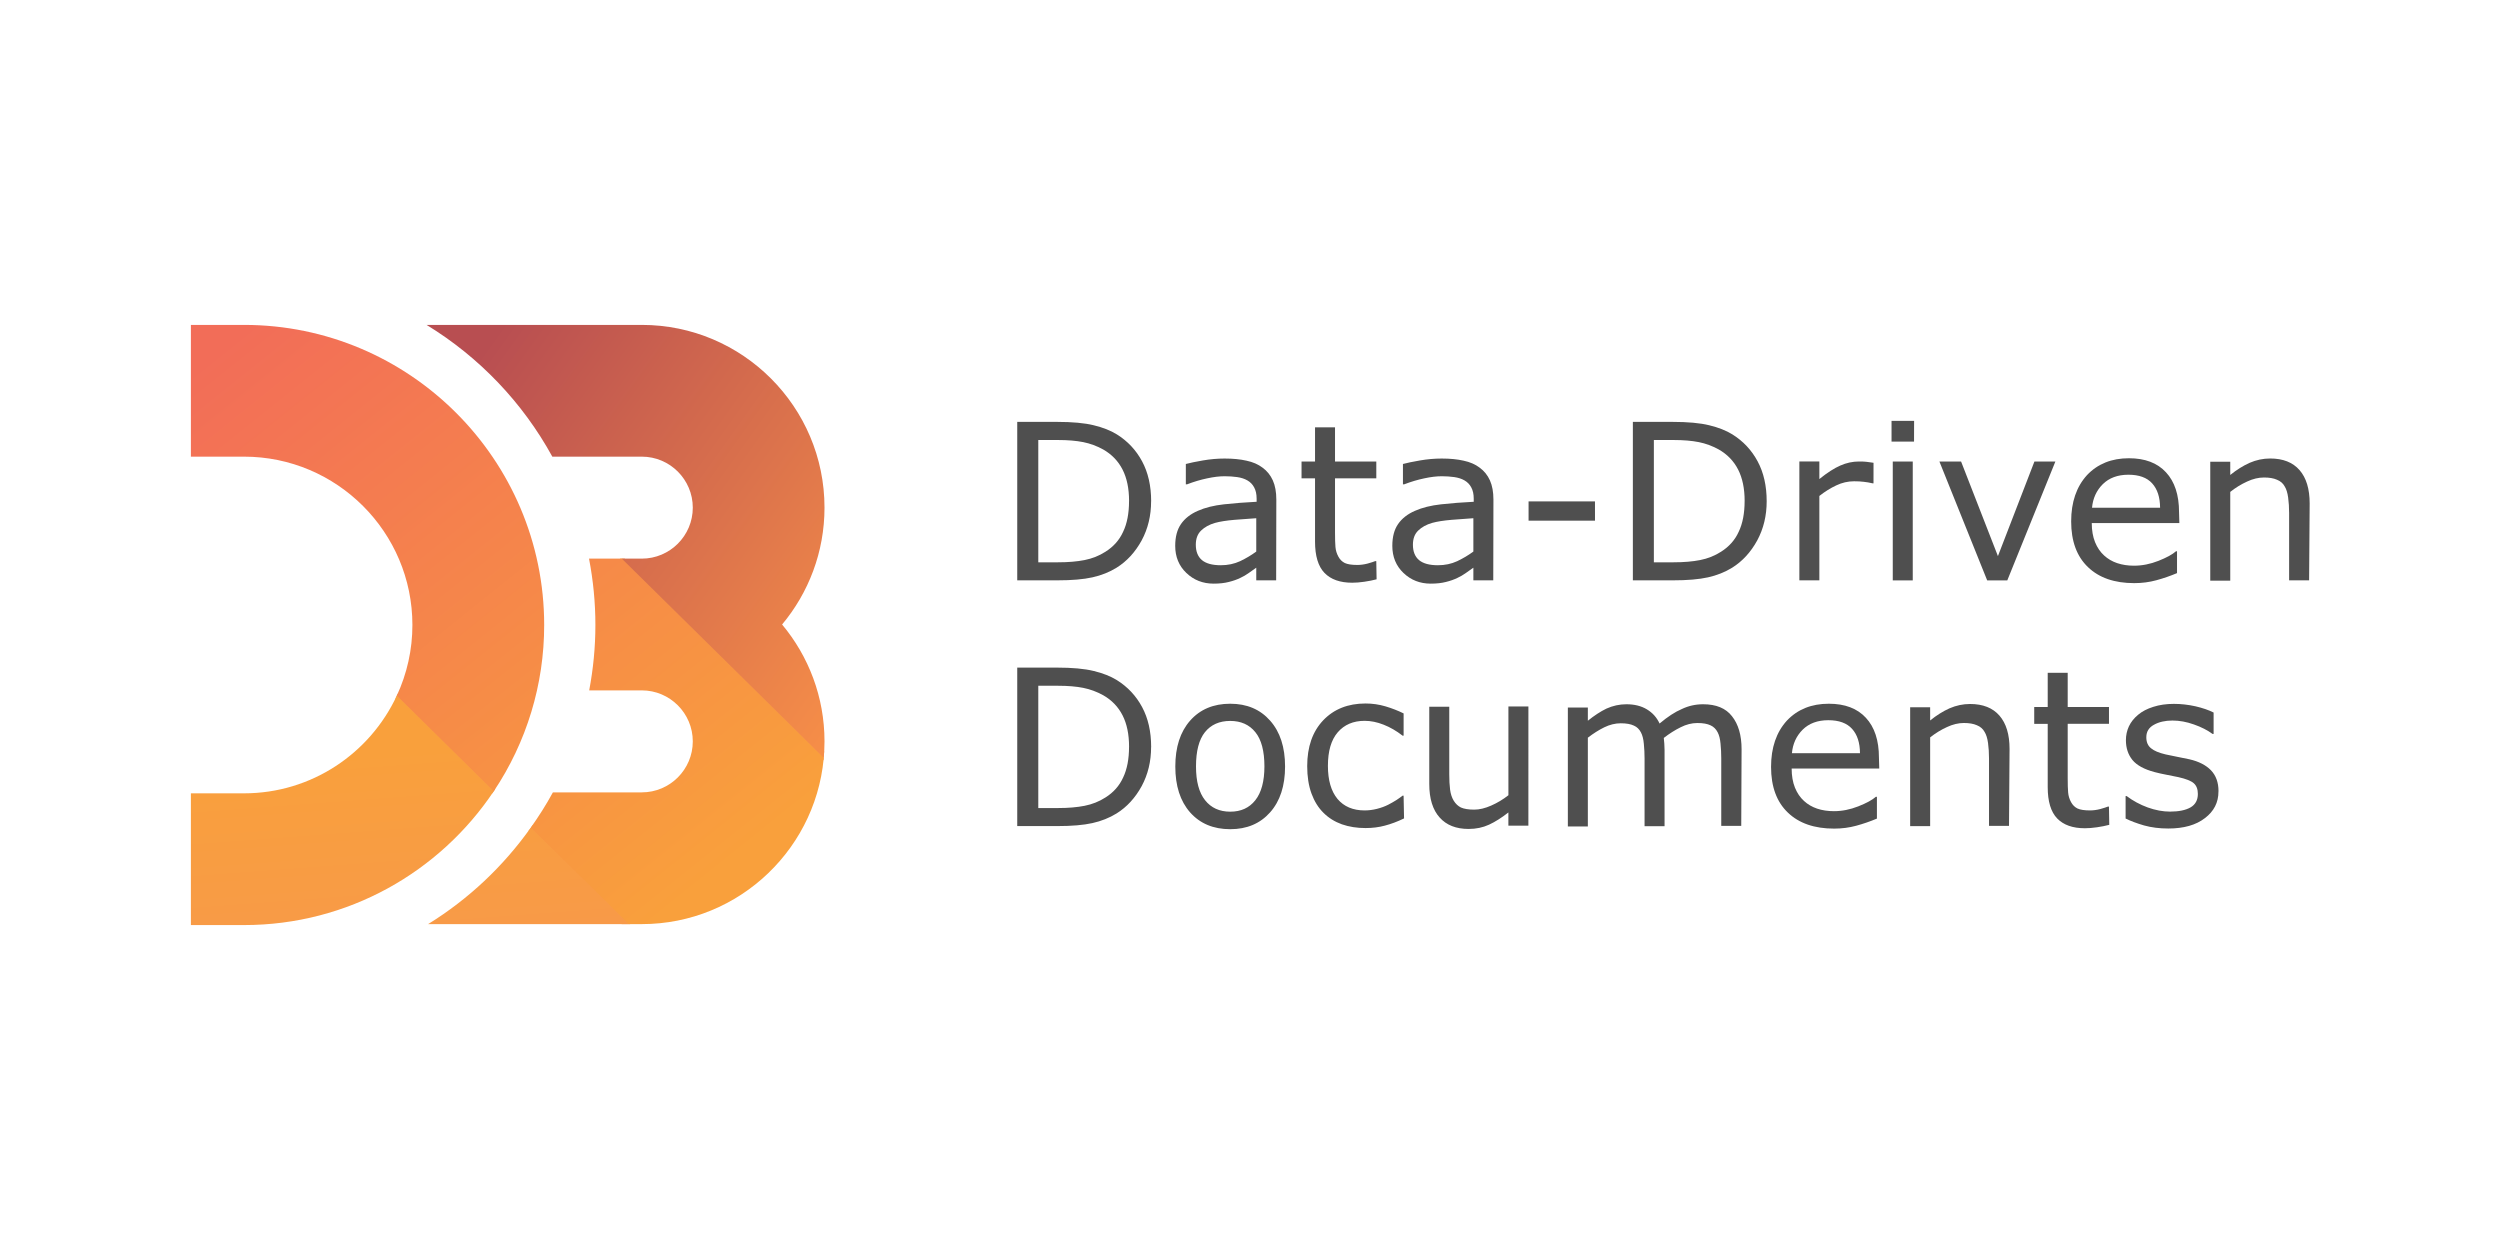
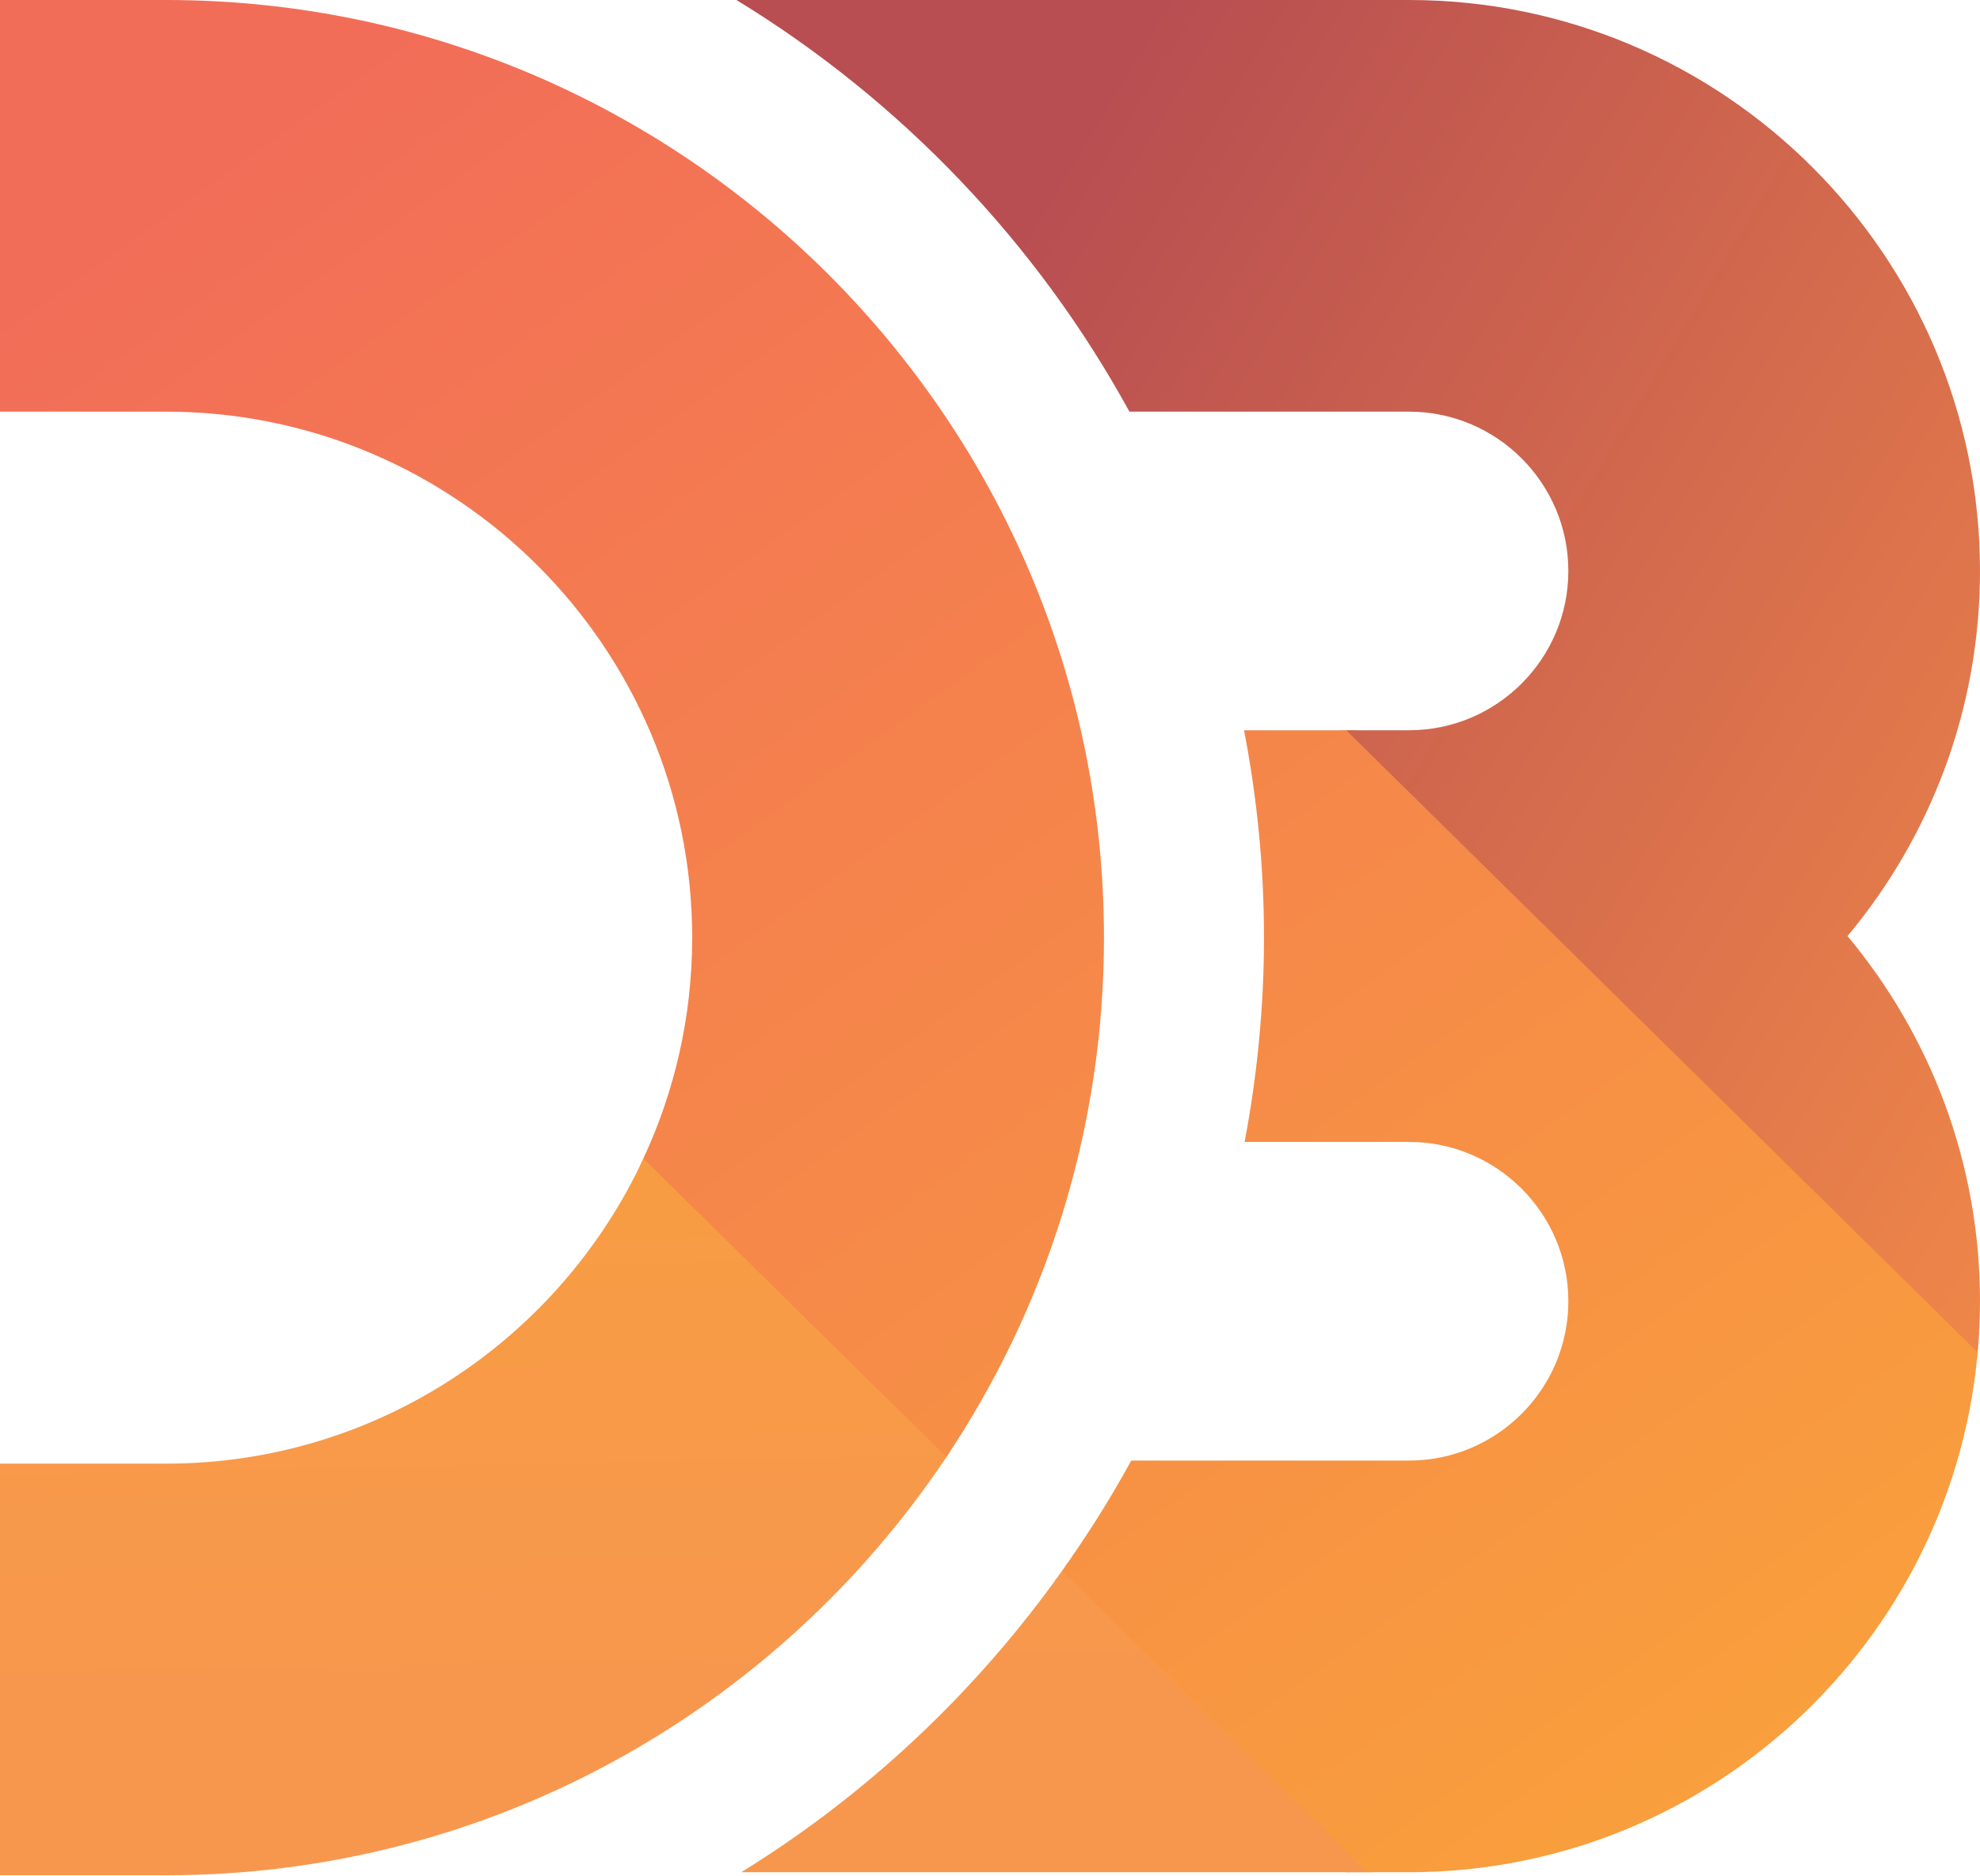
- <svg xmlns="http://www.w3.org/2000/svg" xmlns:xlink="http://www.w3.org/1999/xlink" width="120" height="60" preserveAspectRatio="xMidYMid">
+ <svg xmlns="http://www.w3.org/2000/svg" shape-rendering="geometricPrecision" text-rendering="geometricPrecision" image-rendering="optimizeQuality" fill-rule="evenodd" clip-rule="evenodd" viewBox="0 0 512 484.98">
  <defs>
-     <linearGradient x1="105.124" y1="18.816" x2="258.888" y2="180.747" id="A" xlink:href="#J">
-       <stop stop-color="#f9a03c" offset="0%" />
-       <stop stop-color="#f7974e" offset="100%" />
+     <linearGradient id="prefix__a" gradientUnits="userSpaceOnUse" x1="212.44" y1="177.06" x2="515.82" y2="504.93">
+       <stop offset="0" stop-color="#F9A03C" />
+       <stop offset="1" stop-color="#F7974E" />
    </linearGradient>
-     <linearGradient x1="-21.438" y1="48.347" x2="121.931" y2="188.876" id="B" xlink:href="#J">
-       <stop stop-color="#f9a03c" offset="0%" />
-       <stop stop-color="#f7974e" offset="100%" />
+     <linearGradient id="prefix__b" gradientUnits="userSpaceOnUse" x1="-43.59" y1="299.74" x2="244.64" y2="579.45">
+       <stop offset="0" stop-color="#F9A03C" />
+       <stop offset="1" stop-color="#F7974E" />
    </linearGradient>
-     <linearGradient x1="44.776" y1="97.471" x2="174.952" y2="242.691" id="C" xlink:href="#J">
-       <stop stop-color="#f9a03c" offset="0%" />
-       <stop stop-color="#f7974e" offset="100%" />
+     <linearGradient id="prefix__c" gradientUnits="userSpaceOnUse" x1="93.61" y1="399.53" x2="345.98" y2="696.9">
+       <stop offset="0" stop-color="#F9A03C" />
+       <stop offset="1" stop-color="#F7974E" />
    </linearGradient>
-     <linearGradient x1="29.009" y1="-4.41" x2="211.054" y2="222.914" id="D" xlink:href="#J">
-       <stop stop-color="#f26d58" offset="0%" />
-       <stop stop-color="#f9a03c" offset="100%" />
+     <linearGradient id="prefix__d" gradientUnits="userSpaceOnUse" x1="70.64" y1="29.19" x2="409.57" y2="502.06">
+       <stop offset="0" stop-color="#F26D58" />
+       <stop offset="1" stop-color="#F9A03C" />
    </linearGradient>
-     <linearGradient x1="120.653" y1="6.744" x2="288.266" y2="126.53" id="E" xlink:href="#J">
-       <stop stop-color="#b84e51" offset="0%" />
-       <stop stop-color="#f68e48" offset="100%" />
+     <linearGradient id="prefix__e" gradientUnits="userSpaceOnUse" x1="233.17" y1="110.17" x2="584.9" y2="322.7">
+       <stop offset="0" stop-color="#B84E51" />
+       <stop offset="1" stop-color="#F68E48" />
    </linearGradient>
-     <linearGradient x1="83.051" y1="171.518" x2="91.707" y2="286.309" id="F" xlink:href="#J">
-       <stop stop-color="#f9a03c" offset="0%" />
-       <stop stop-color="#f7974e" offset="100%" />
+     <linearGradient id="prefix__f" gradientUnits="userSpaceOnUse" x1="172.42" y1="211.71" x2="177.19" y2="441.63">
+       <stop offset="0" stop-color="#F9A03C" />
+       <stop offset="1" stop-color="#F7974E" />
    </linearGradient>
-     <path id="G" d="M10.75 26.68h-.826v-.526q-.1.075-.3.212-.186.133-.362.212-.208.102-.477.168-.27.07-.632.07-.667 0-1.13-.442-.464-.442-.464-1.127 0-.56.24-.906.243-.35.7-.548.45-.2 1.083-.27.632-.07 1.357-.106v-.128q0-.283-.102-.468-.097-.186-.283-.292-.177-.102-.424-.137-.247-.035-.517-.035-.327 0-.73.088-.402.084-.83.247H7v-.844q.243-.066.703-.146.46-.08.906-.08.52 0 .906.088.4.084.672.292.278.203.424.526.146.323.146.8zm-.826-1.215V24.1q-.38.022-.897.066-.513.044-.813.128-.358.102-.58.318-.22.212-.22.588 0 .424.256.64.256.212.782.212.437 0 .8-.168.362-.172.672-.4z" />
-     <path id="H" d="M48.25 24.3h-3.637q0 .455.137.795.137.336.376.552.23.212.543.318.318.106.698.106.504 0 1.012-.2.513-.203.73-.398h.044v.906q-.42.177-.857.296-.437.12-.92.12-1.228 0-1.918-.663-.7-.667-.7-1.9 0-1.2.658-1.922.663-.7 1.74-.7 1 0 1.538.583.543.583.543 1.657zm-.8-.636q-.004-.654-.33-1.012-.323-.358-.985-.358-.667 0-1.065.393-.393.393-.446.977z" />
-     <path id="I" d="M53.637 26.68h-.83v-2.8q0-.34-.04-.636-.04-.3-.146-.468-.1-.186-.318-.274-.208-.093-.54-.093-.34 0-.7.168-.37.168-.7.43v3.685h-.83v-4.936h.83v.548q.4-.323.804-.504.415-.18.853-.18.8 0 1.22.482.42.482.42 1.387z" />
-     <linearGradient id="J" gradientUnits="userSpaceOnUse" />
  </defs>
-   <g transform="translate(-.318)">
-     <g transform="matrix(.118845 0 0 .118845 9.480826 15.59528)">
-       <path d="M255.52 175.62l.26-3.37c.078-1.34-80.562-77.85-80.562-77.85H173.3s81.736 86.215 82.23 81.22z" fill="url(#A)" />
-       <path d="M83.472 149.077l-.323.704-.35.734c-2.57 5.36 35.987 43.053 39.088 38.474l.424-.618.467-.7c2.48-3.765-38.206-41.032-39.307-38.584z" fill="url(#B)" />
-       <path d="M137.957 202.083c-.1.24-.885 1.552-1.594 2.245-.12.24 37.64 37.688 37.64 37.688h3.4c.002 0-35.446-38.35-39.446-39.933z" fill="url(#C)" />
-       <path d="M255.835 171.568c-1.766 39.147-34.152 70.448-73.72 70.448h-5.35l-39.514-38.928c3.25-4.584 6.272-9.333 8.962-14.285h35.902c11.354 0 20.594-9.235 20.594-20.595 0-11.355-9.24-20.595-20.594-20.595H160.87c1.62-8.557 2.504-17.38 2.504-26.408 0-9.165-.9-18.114-2.578-26.808h13.197l81.6 80.414a91.25 91.25 0 0 0 .233-3.243zM21.467 0H0v53.213h21.467c37.493 0 68 30.5 68 67.992a67.6 67.6 0 0 1-6.318 28.576l39.163 38.6a120.48 120.48 0 0 0 20.376-67.166C142.688 54.373 88.307 0 21.467 0z" fill="url(#D)" />
-       <path d="M182.115 0H95.187C116.42 12.963 134 31.344 145.98 53.213h36.136c11.354 0 20.594 9.235 20.594 20.595S193.47 94.4 182.115 94.4h-8.12l81.6 80.413c.192-2.18.312-4.376.312-6.605 0-17.94-6.437-34.395-17.125-47.203 10.688-12.802 17.125-29.26 17.125-47.197C255.917 33.112 222.813 0 182.115 0z" fill="url(#E)" />
-       <path d="M176.765 242.016H95.808c16.296-10.064 30.384-23.35 41.443-38.928zm-54.453-53.645l-39.16-38.6c-10.82 23.25-34.395 39.422-61.685 39.422H0V242.4h21.467c42 0 79.1-21.488 100.845-54.04z" fill="url(#F)" />
-     </g>
-     <g transform="matrix(1.156101 0 0 1.156101 49.14542 -2.98734)" fill="#4f4f4f">
-       <path d="M5.558 23.397q0 .897-.393 1.626-.4.73-1.038 1.13-.45.278-1.007.402-.552.124-1.458.124H0V20.1h1.644q.963 0 1.53.14.57.137.963.38.672.42 1.047 1.118.376.698.376 1.657zm-.915-.013q0-.773-.27-1.303-.27-.53-.804-.835-.4-.22-.826-.305-.437-.088-1.047-.088H.874v5.077h.822q.632 0 1.1-.093.473-.093.866-.345.5-.314.733-.826.247-.513.247-1.28z" />
-       <use xlink:href="#G" />
-       <path d="M14.92 26.636q-.234.062-.513.102-.274.04-.5.04-.756 0-1.15-.407-.393-.407-.393-1.303v-2.625h-.56v-.698h.56v-1.418h.83v1.418h1.714v.698h-1.714v2.25q0 .4.018.6.018.217.124.407.097.177.265.26.172.08.52.08.203 0 .424-.057.22-.062.318-.102h.044z" />
-       <use xlink:href="#G" x="9.014" />
-       <path d="M23.988 24.202H21.23v-.8h2.757zm7.128-.805q0 .897-.393 1.626-.4.73-1.038 1.13-.45.278-1.007.402-.552.124-1.458.124h-1.66V20.1h1.64q.963 0 1.53.14.57.137.963.38.672.42 1.047 1.118.376.698.376 1.657zm-.915-.013q0-.773-.27-1.303-.27-.53-.804-.835-.4-.22-.826-.305-.437-.088-1.047-.088h-.822v5.077h.822q.632 0 1.1-.093.473-.093.866-.345.5-.314.733-.826.247-.513.247-1.28zm5.35-.734h-.044q-.186-.044-.362-.062-.172-.022-.4-.022-.384 0-.742.172-.358.168-.7.437v3.504h-.83v-4.936h.83v.73q.495-.398.87-.56.38-.168.773-.168.217 0 .314.013.097.01.292.04zm1.683-1.73H36.3v-.862h.937zm-.053 5.762h-.83v-4.936h.83zm5.922-4.937l-1.997 4.936h-.835l-1.984-4.936h.9l1.53 3.928 1.516-3.928z" />
-       <use xlink:href="#H" />
-       <use xlink:href="#I" />
-       <path d="M5.558 33.6q0 .897-.393 1.626-.4.73-1.038 1.13-.45.278-1.007.402-.552.124-1.458.124H0v-6.58h1.644q.963 0 1.53.14.57.137.963.38.672.42 1.047 1.118.376.698.376 1.657zm-.915-.013q0-.773-.27-1.303-.27-.53-.804-.835-.4-.22-.826-.305-.437-.088-1.047-.088H.874v5.077h.822q.632 0 1.1-.093.473-.093.866-.345.5-.314.733-.826.247-.513.247-1.28zm6.477.82q0 1.206-.62 1.904-.62.7-1.657.7-1.047 0-1.666-.698-.614-.698-.614-1.904 0-1.206.614-1.904.62-.703 1.666-.703 1.038 0 1.657.703.62.698.62 1.904zm-.857 0q0-.96-.376-1.423-.376-.468-1.043-.468-.676 0-1.052.468-.37.464-.37 1.423 0 .928.376 1.4.376.477 1.047.477.663 0 1.038-.473.38-.477.38-1.414zm5.797 2.157q-.415.2-.8.3-.37.1-.8.1-.535 0-.98-.155-.446-.16-.764-.477-.323-.318-.5-.804-.177-.486-.177-1.136 0-1.2.663-1.9.667-.7 1.76-.7.424 0 .83.12.4.12.75.292v.923h-.044q-.38-.296-.787-.455-.402-.16-.787-.16-.707 0-1.118.477-.407.473-.407 1.392 0 .893.398 1.374.402.477 1.127.477.252 0 .513-.066.26-.066.468-.172.18-.093.34-.194.16-.106.252-.18h.044zm5.162.3h-.83v-.548q-.42.33-.804.508-.384.177-.848.177-.778 0-1.2-.473-.433-.477-.433-1.396v-3.204h.83v2.8q0 .376.035.645.035.265.15.455.12.194.3.283.2.088.552.088.323 0 .703-.168.384-.168.716-.43v-3.685h.83zm8.838.01h-.83v-2.8q0-.318-.03-.614-.026-.296-.12-.473-.102-.2-.292-.287-.2-.097-.548-.097-.35 0-.698.177-.35.172-.698.442.013.102.022.24.01.133.01.265v3.16h-.83v-2.8q0-.327-.03-.62-.026-.296-.12-.473-.102-.2-.292-.283-.2-.097-.548-.097-.34 0-.685.168-.34.168-.68.43v3.685h-.83V31.96h.83v.548q.4-.323.773-.504.4-.18.826-.18.504 0 .853.212.353.212.526.588.504-.424.92-.6.415-.2.888-.2.813 0 1.197.495.4.5.4 1.374z" />
-       <use xlink:href="#H" x="-12.46" y="10.192" />
-       <use xlink:href="#I" x="-12.46" y="10.193" />
-       <path d="M45.34 36.83q-.234.062-.513.102-.274.04-.5.04-.756 0-1.15-.407-.393-.407-.393-1.303v-2.625h-.56v-.698h.56v-1.42h.83v1.418h1.714v.698h-1.714v2.25q0 .4.018.6.018.217.124.407.097.177.265.26.172.08.52.08.203 0 .424-.057.22-.062.318-.102h.044zm4.533-1.38q0 .676-.56 1.1-.557.433-1.524.433-.548 0-1.007-.128-.455-.133-.764-.287v-.932h.044q.393.296.875.473.482.172.924.172.548 0 .857-.177.3-.177.3-.557 0-.292-.168-.442-.168-.15-.645-.256-.177-.04-.464-.093-.283-.053-.517-.115-.65-.172-.923-.504-.27-.336-.27-.822 0-.305.124-.574.128-.27.384-.482.247-.208.627-.327.384-.124.857-.124.442 0 .893.1.455.106.756.26v.888h-.044q-.318-.234-.773-.393-.455-.163-.893-.163-.455 0-.77.177-.314.172-.314.517 0 .305.2.46.186.155.6.252.23.053.513.106.287.053.477.097.58.133.893.455.314.327.314.866z" />
-     </g>
+   <g fill-rule="nonzero">
+     <path fill="url(#prefix__a)" d="M511.21 351.35c.23-2.23.39-4.48.52-6.74.15-2.68-161.18-155.75-161.18-155.75h-3.86s163.53 172.48 164.52 162.49z" />
+     <path fill="url(#prefix__b)" d="M167 298.25c-.22.47-.43.94-.65 1.41-.23.49-.46.98-.7 1.47-5.14 10.72 72 86.13 78.2 76.97.29-.4.57-.83.85-1.24.32-.48.63-.94.94-1.42 4.96-7.53-76.44-82.09-78.64-77.19z" />
+     <path fill="url(#prefix__c)" d="M276 404.3c-.22.48-1.77 3.1-3.19 4.49-.24.48 75.31 75.4 75.31 75.4h6.8c.01 0-70.91-76.72-78.92-79.89z" />
+     <path fill="url(#prefix__d)" d="M511.83 343.25c-3.53 78.32-68.32 140.94-147.48 140.94h-10.7l-79.06-77.88c6.5-9.17 12.55-18.67 17.93-28.58h71.83c22.71 0 41.2-18.48 41.2-41.2 0-22.72-18.49-41.21-41.2-41.21h-42.51c3.24-17.12 5.01-34.77 5.01-52.83 0-18.34-1.8-36.24-5.16-53.63h26.41l163.27 160.87c.19-2.15.35-4.31.46-6.48zM42.95 0H0v106.46h42.95c75.01 0 136.04 61.02 136.04 136.03 0 20.41-4.55 39.78-12.64 57.17l78.35 77.2c25.73-38.49 40.77-84.7 40.77-134.37C285.47 108.78 176.67 0 42.95 0z" />
+     <path fill="url(#prefix__e)" d="M364.35 0H190.43c42.48 25.93 77.66 62.71 101.62 106.46h72.3c22.71 0 41.2 18.48 41.2 41.2 0 22.73-18.49 41.2-41.2 41.2H348.1l163.28 160.88c.38-4.36.62-8.75.62-13.21 0-35.89-12.88-68.82-34.26-94.44 21.38-25.61 34.26-58.54 34.26-94.43C512 66.24 445.77 0 364.35 0z" />
+     <path fill="url(#prefix__f)" d="M353.65 484.19H191.68c32.6-20.13 60.78-46.71 82.91-77.88l79.06 77.88zM244.7 376.86l-78.34-77.2c-21.65 46.52-68.81 78.87-123.41 78.87H0v106.45h42.95c84.05 0 158.23-42.99 201.75-108.12z" />
  </g>
</svg>
